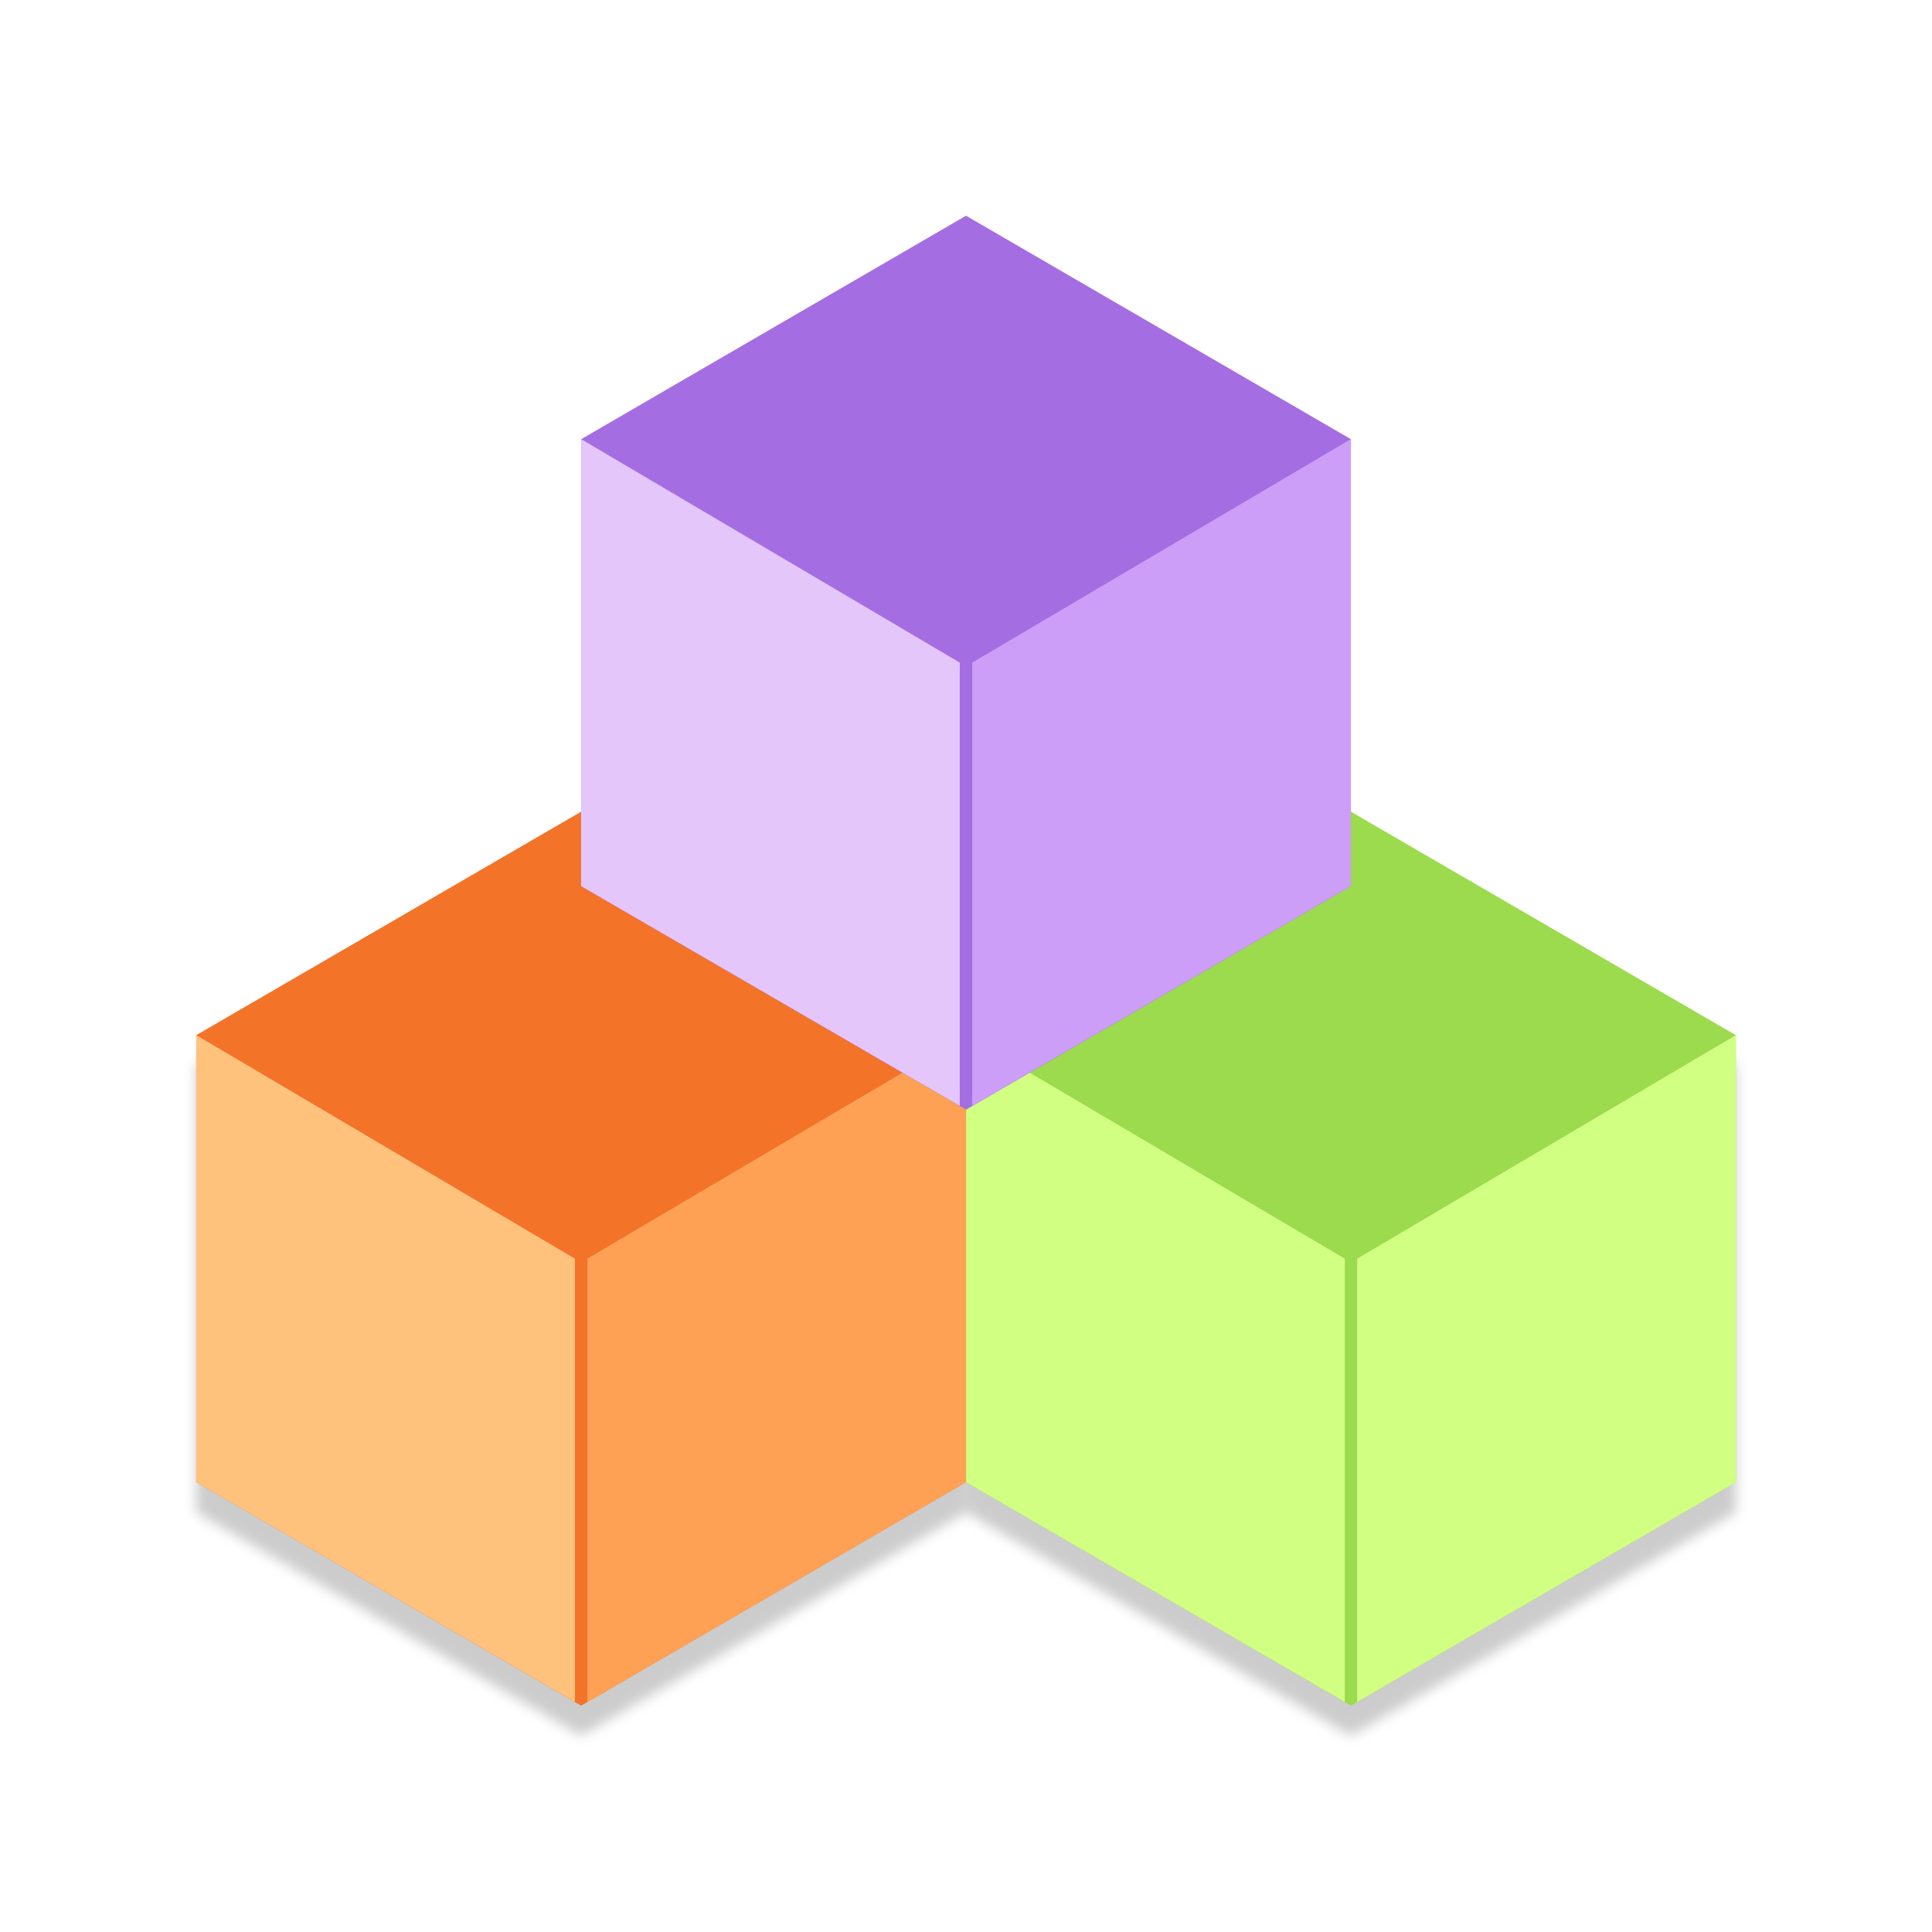
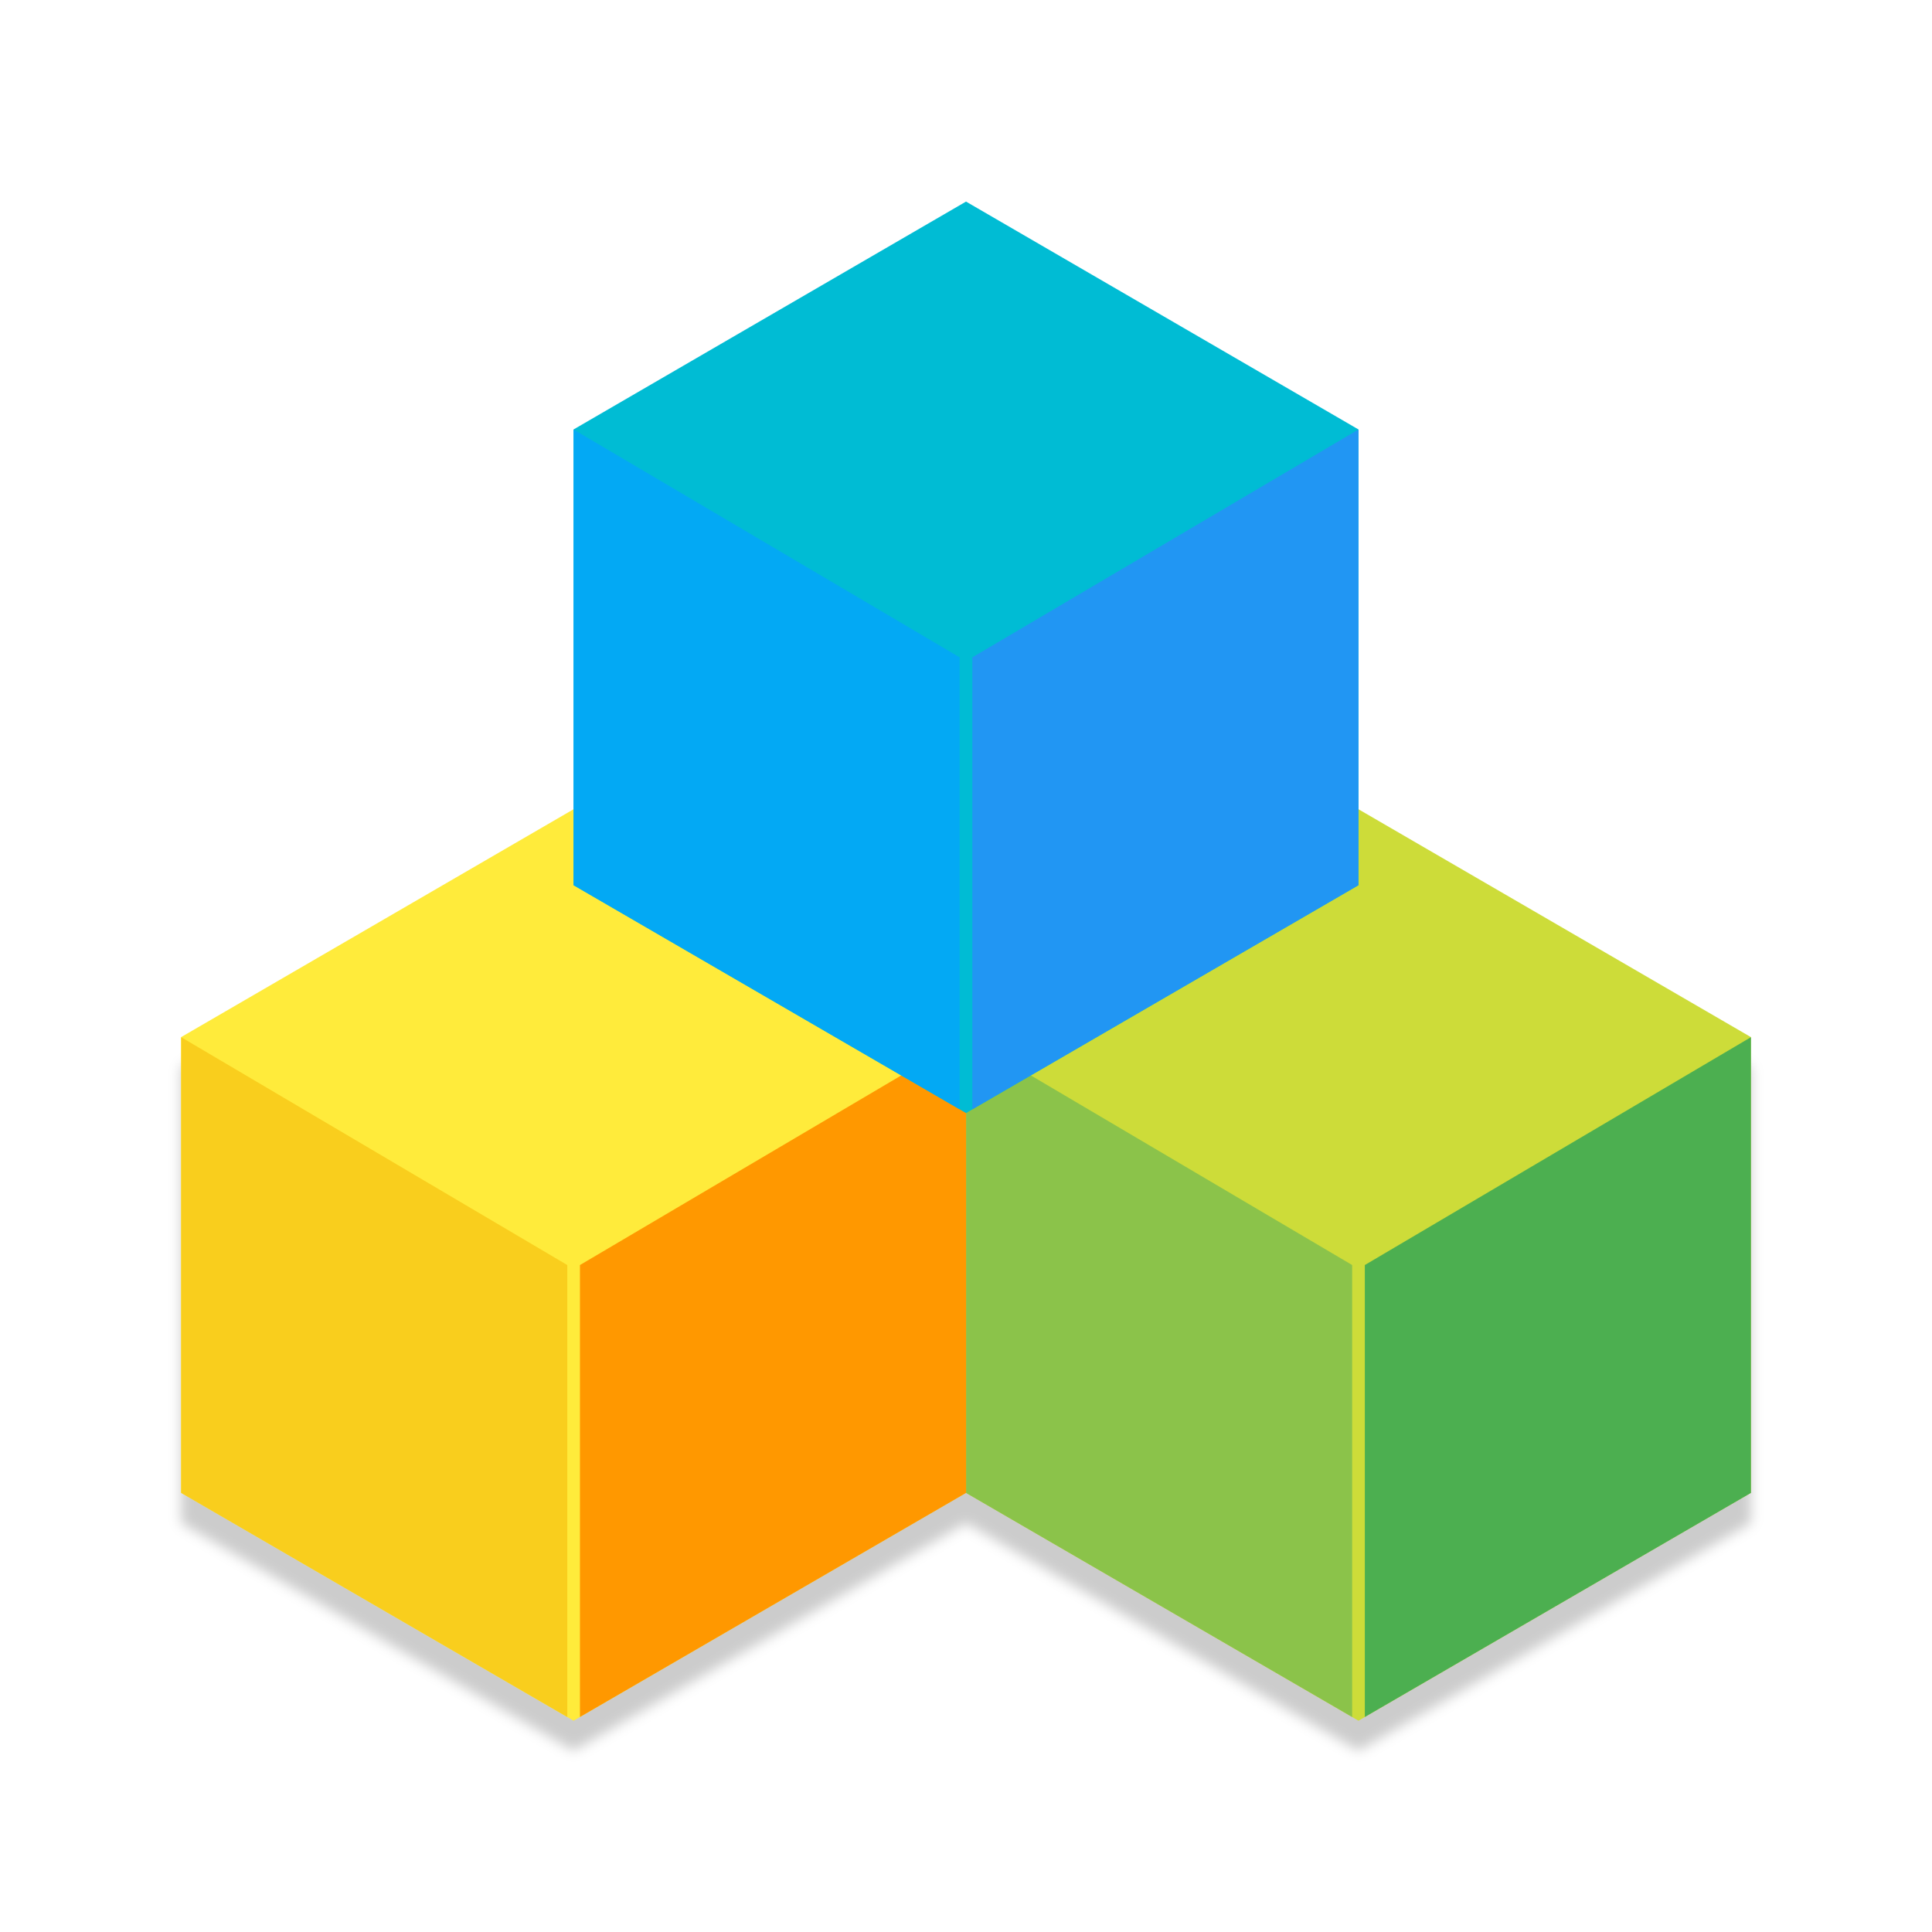
<svg xmlns="http://www.w3.org/2000/svg" width="64" height="64" viewBox="0 0 16.933 16.933" version="1.1" id="svg5652">
  <defs id="defs5646">
-     <filter style="color-interpolation-filters:sRGB" id="filter4555" x="-0.019" width="1.038" y="-0.016" height="1.033">
-       <feGaussianBlur stdDeviation="0.983" id="feGaussianBlur4557" />
-     </filter>
-     <filter style="color-interpolation-filters:sRGB" id="filter4559" x="-0.019" width="1.038" y="-0.016" height="1.033">
-       <feGaussianBlur stdDeviation="0.983" id="feGaussianBlur4561" />
+     <filter style="color-interpolation-filters:sRGB" id="filter4543" x="-0.009" width="1.019" y="-0.016" height="1.033">
+       <feGaussianBlur stdDeviation="0.054" id="feGaussianBlur4545" />
    </filter>
  </defs>
  <g id="layer1" transform="translate(0,-280.0666)">
-     <polygon points="576,187.061 540,124.708 576,62.354 648,62.354 684,124.708 648,187.061 " style="fill:#000000;stroke:none;stroke-width:9.138;stroke-miterlimit:4;stroke-dasharray:none;stroke-opacity:1;opacity:0.2;filter:url(#filter4559)" id="55-4-3" transform="matrix(0,0.05441028,-0.05410152,0,11.8401,258.0636)" />
-     <polygon points="576,187.061 540,124.708 576,62.354 648,62.354 684,124.708 648,187.061 " style="fill:#000000;stroke:none;stroke-width:9.138;stroke-miterlimit:4;stroke-dasharray:none;stroke-opacity:1;opacity:0.2;filter:url(#filter4555)" id="55-4-3-6" transform="matrix(0,0.05441028,-0.05410152,0,18.58698,258.0636)" />
-     <polygon points="540,124.708 576,62.354 648,62.354 684,124.708 648,187.061 576,187.061 " style="fill:#9bdb4d;stroke:none;stroke-width:9.138;stroke-miterlimit:4;stroke-dasharray:none;stroke-opacity:1" id="55-2" transform="matrix(0,0.05441028,-0.05410152,0,18.58698,257.799)" />
-     <path style="fill:#d1ff82;stroke:none;stroke-width:0.243px;stroke-linecap:butt;stroke-linejoin:miter;stroke-opacity:1" d="m 8.467,293.057 3.319,1.926 v -3.885 L 8.467,289.139 Z" id="path6449-62-9" />
-     <path style="fill:#d1ff82;stroke:none;stroke-width:0.243px;stroke-linecap:butt;stroke-linejoin:miter;stroke-opacity:1" d="m 15.214,293.057 -3.319,1.926 v -3.885 l 3.319,-1.959 z" id="path6449-62-7-3" />
-     <polygon points="684,124.708 648,187.061 576,187.061 540,124.708 576,62.354 648,62.354 " style="fill:#f37329;stroke:none;stroke-width:9.138;stroke-miterlimit:4;stroke-dasharray:none;stroke-opacity:1" id="55-4" transform="matrix(0,0.05441028,-0.05410152,0,11.8401,257.799)" />
-     <path style="fill:#ffc27d;stroke:none;stroke-width:0.243px;stroke-linecap:butt;stroke-linejoin:miter;stroke-opacity:1" d="m 1.72,293.057 3.319,1.926 v -3.885 L 1.72,289.139 Z" id="path6449-62-78" />
-     <path style="fill:#ffa154;stroke:none;stroke-width:0.243px;stroke-linecap:butt;stroke-linejoin:miter;stroke-opacity:1" d="m 8.467,293.057 -3.319,1.926 v -3.885 l 3.319,-1.959 z" id="path6449-62-7-4" />
-     <polygon points="648,187.061 576,187.061 540,124.708 576,62.354 648,62.354 684,124.708 " style="fill:#a56de2;stroke:none;stroke-width:9.138;stroke-miterlimit:4;stroke-dasharray:none;stroke-opacity:1" id="55" transform="matrix(0,0.05441028,-0.05410152,0,15.21354,252.5756)" />
-     <path style="fill:#e4c6fa;stroke:none;stroke-width:0.243px;stroke-linecap:butt;stroke-linejoin:miter;stroke-opacity:1" d="m 5.093,287.833 3.319,1.926 v -3.885 l -3.319,-1.959 z" id="path6449-62" />
-     <path style="fill:#cd9ef7;stroke:none;stroke-width:0.243px;stroke-linecap:butt;stroke-linejoin:miter;stroke-opacity:1" d="m 11.84,287.833 -3.319,1.926 v -3.885 l 3.319,-1.959 z" id="path6449-62-7" />
+     <path id="55-4-6" style="fill:#000000;stroke:none;stroke-width:0.505;stroke-miterlimit:4;stroke-dasharray:none;stroke-opacity:1;filter:url(#filter4543);opacity:0.2" d="m 11.906,295.412 -3.44,-1.997 v -3.994 l 3.44,-1.997 3.44,1.997 v 3.994 z m -6.879,0 -3.44,-1.997 v -3.994 l 3.44,-1.997 3.44,1.997 v 3.994 z" />
+     <polygon points="540,124.708 576,62.354 648,62.354 684,124.708 648,187.061 576,187.061 " style="fill:#cddc39;stroke:none;stroke-width:9.138;stroke-miterlimit:4;stroke-dasharray:none;stroke-opacity:1" id="55-2" transform="matrix(0,0.05547715,-0.05516234,0,18.78542,257.2015)" />
+     <path style="fill:#8bc34a;stroke:none;stroke-width:0.248px;stroke-linecap:butt;stroke-linejoin:miter;stroke-opacity:1" d="m 8.467,293.151 3.384,1.964 v -3.961 l -3.384,-1.997 z" id="path6449-62-9" />
+     <path style="fill:#4caf50;stroke:none;stroke-width:0.248px;stroke-linecap:butt;stroke-linejoin:miter;stroke-opacity:1" d="m 15.346,293.151 -3.384,1.964 v -3.961 l 3.384,-1.997 z" id="path6449-62-7-3" />
+     <polygon points="684,124.708 648,187.061 576,187.061 540,124.708 576,62.354 648,62.354 " style="fill:#ffeb3b;stroke:none;stroke-width:9.138;stroke-miterlimit:4;stroke-dasharray:none;stroke-opacity:1" id="55-4" transform="matrix(0,0.05547715,-0.05516234,0,11.90625,257.2015)" />
+     <path style="fill:#f9ce1d;stroke:none;stroke-width:0.248px;stroke-linecap:butt;stroke-linejoin:miter;stroke-opacity:1" d="m 1.588,293.151 3.384,1.964 v -3.961 l -3.384,-1.997 z" id="path6449-62-78" />
+     <path style="fill:#ff9800;stroke:none;stroke-width:0.248px;stroke-linecap:butt;stroke-linejoin:miter;stroke-opacity:1" d="m 8.467,293.151 -3.384,1.964 v -3.961 l 3.384,-1.997 z" id="path6449-62-7-4" />
+     <polygon points="648,187.061 576,187.061 540,124.708 576,62.354 648,62.354 684,124.708 " style="fill:#00bcd4;stroke:none;stroke-width:9.138;stroke-miterlimit:4;stroke-dasharray:none;stroke-opacity:1" id="55" transform="matrix(0,0.05547715,-0.05516234,0,15.34584,251.8757)" />
+     <path style="fill:#03a9f4;stroke:none;stroke-width:0.248px;stroke-linecap:butt;stroke-linejoin:miter;stroke-opacity:1" d="m 5.027,287.825 3.384,1.964 v -3.961 l -3.384,-1.997 z" id="path6449-62" />
+     <path style="fill:#2196f3;stroke:none;stroke-width:0.248px;stroke-linecap:butt;stroke-linejoin:miter;stroke-opacity:1" d="m 11.906,287.825 -3.384,1.964 v -3.961 l 3.384,-1.997 z" id="path6449-62-7" />
  </g>
</svg>
